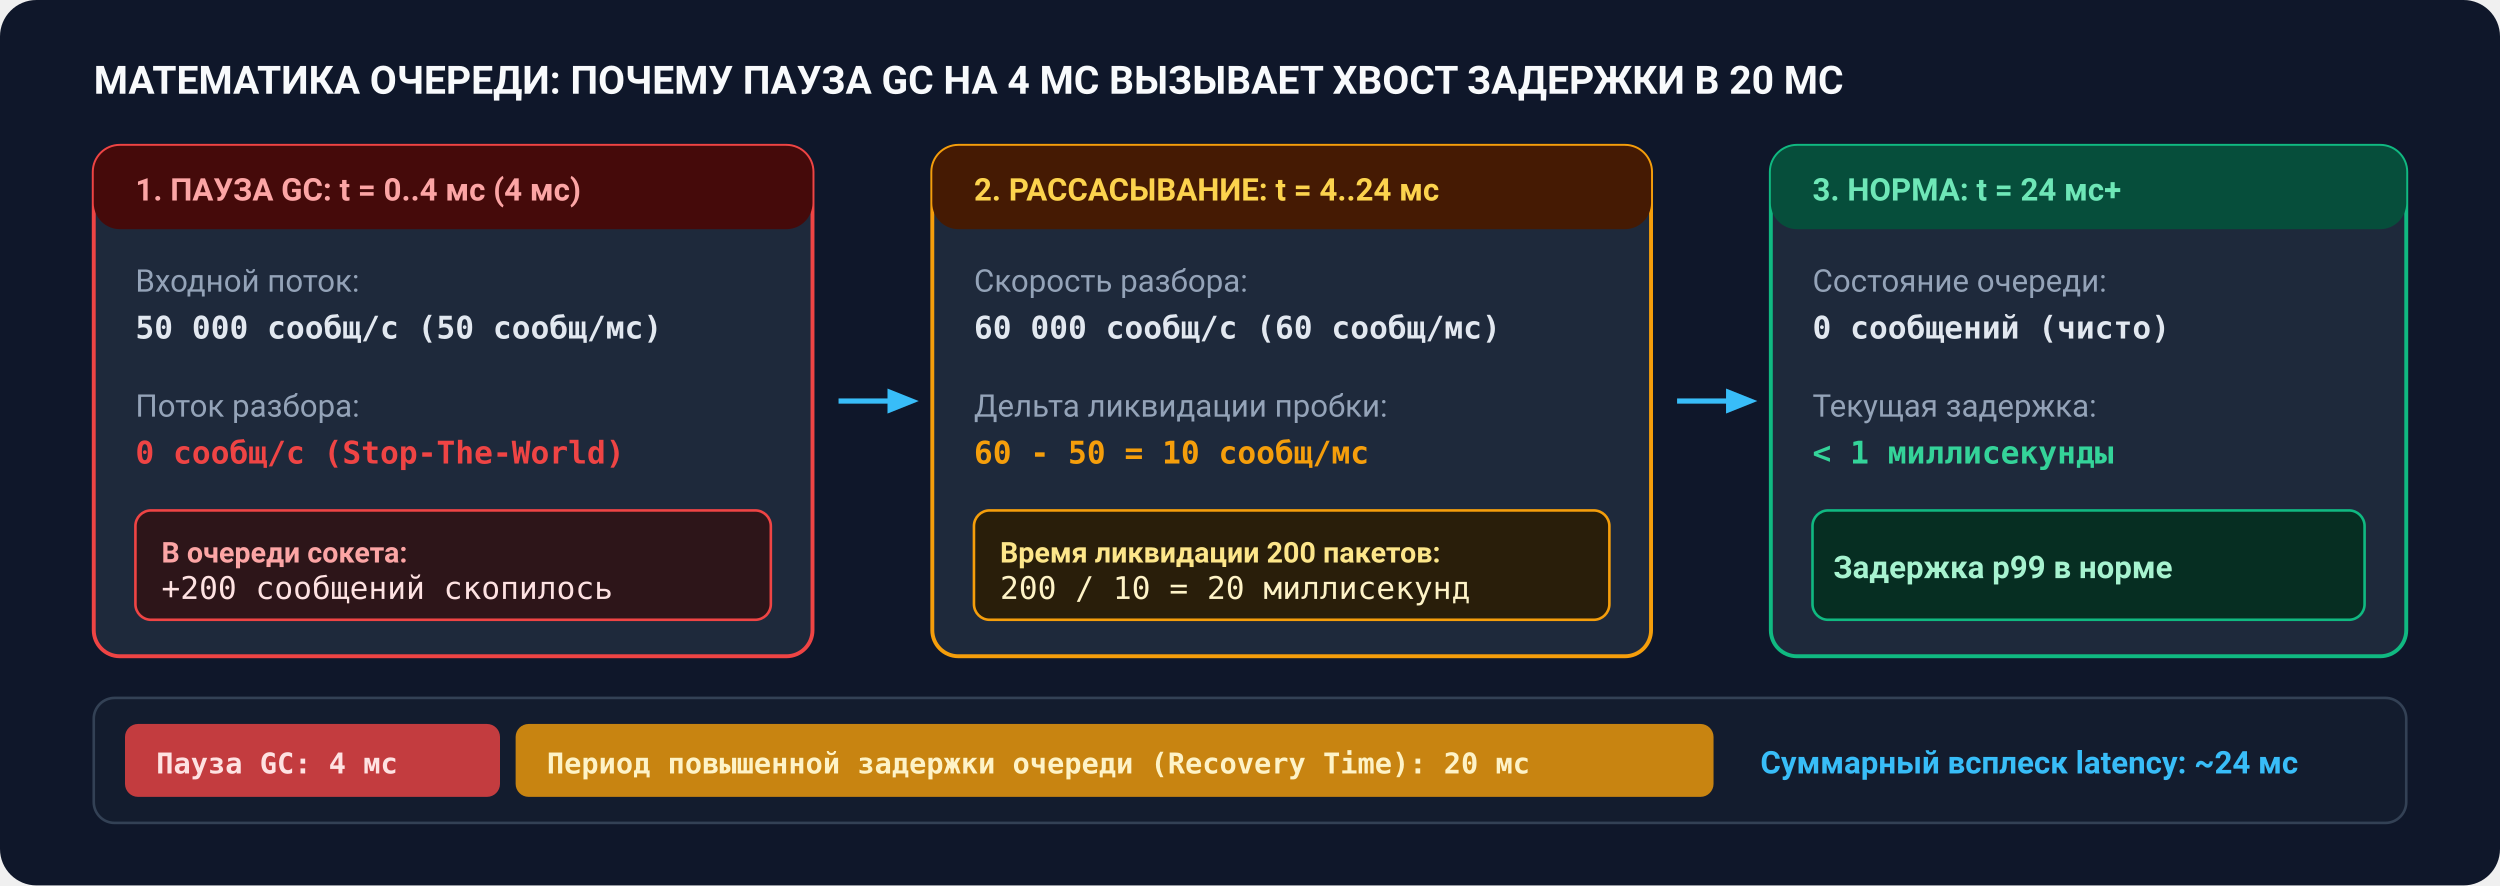
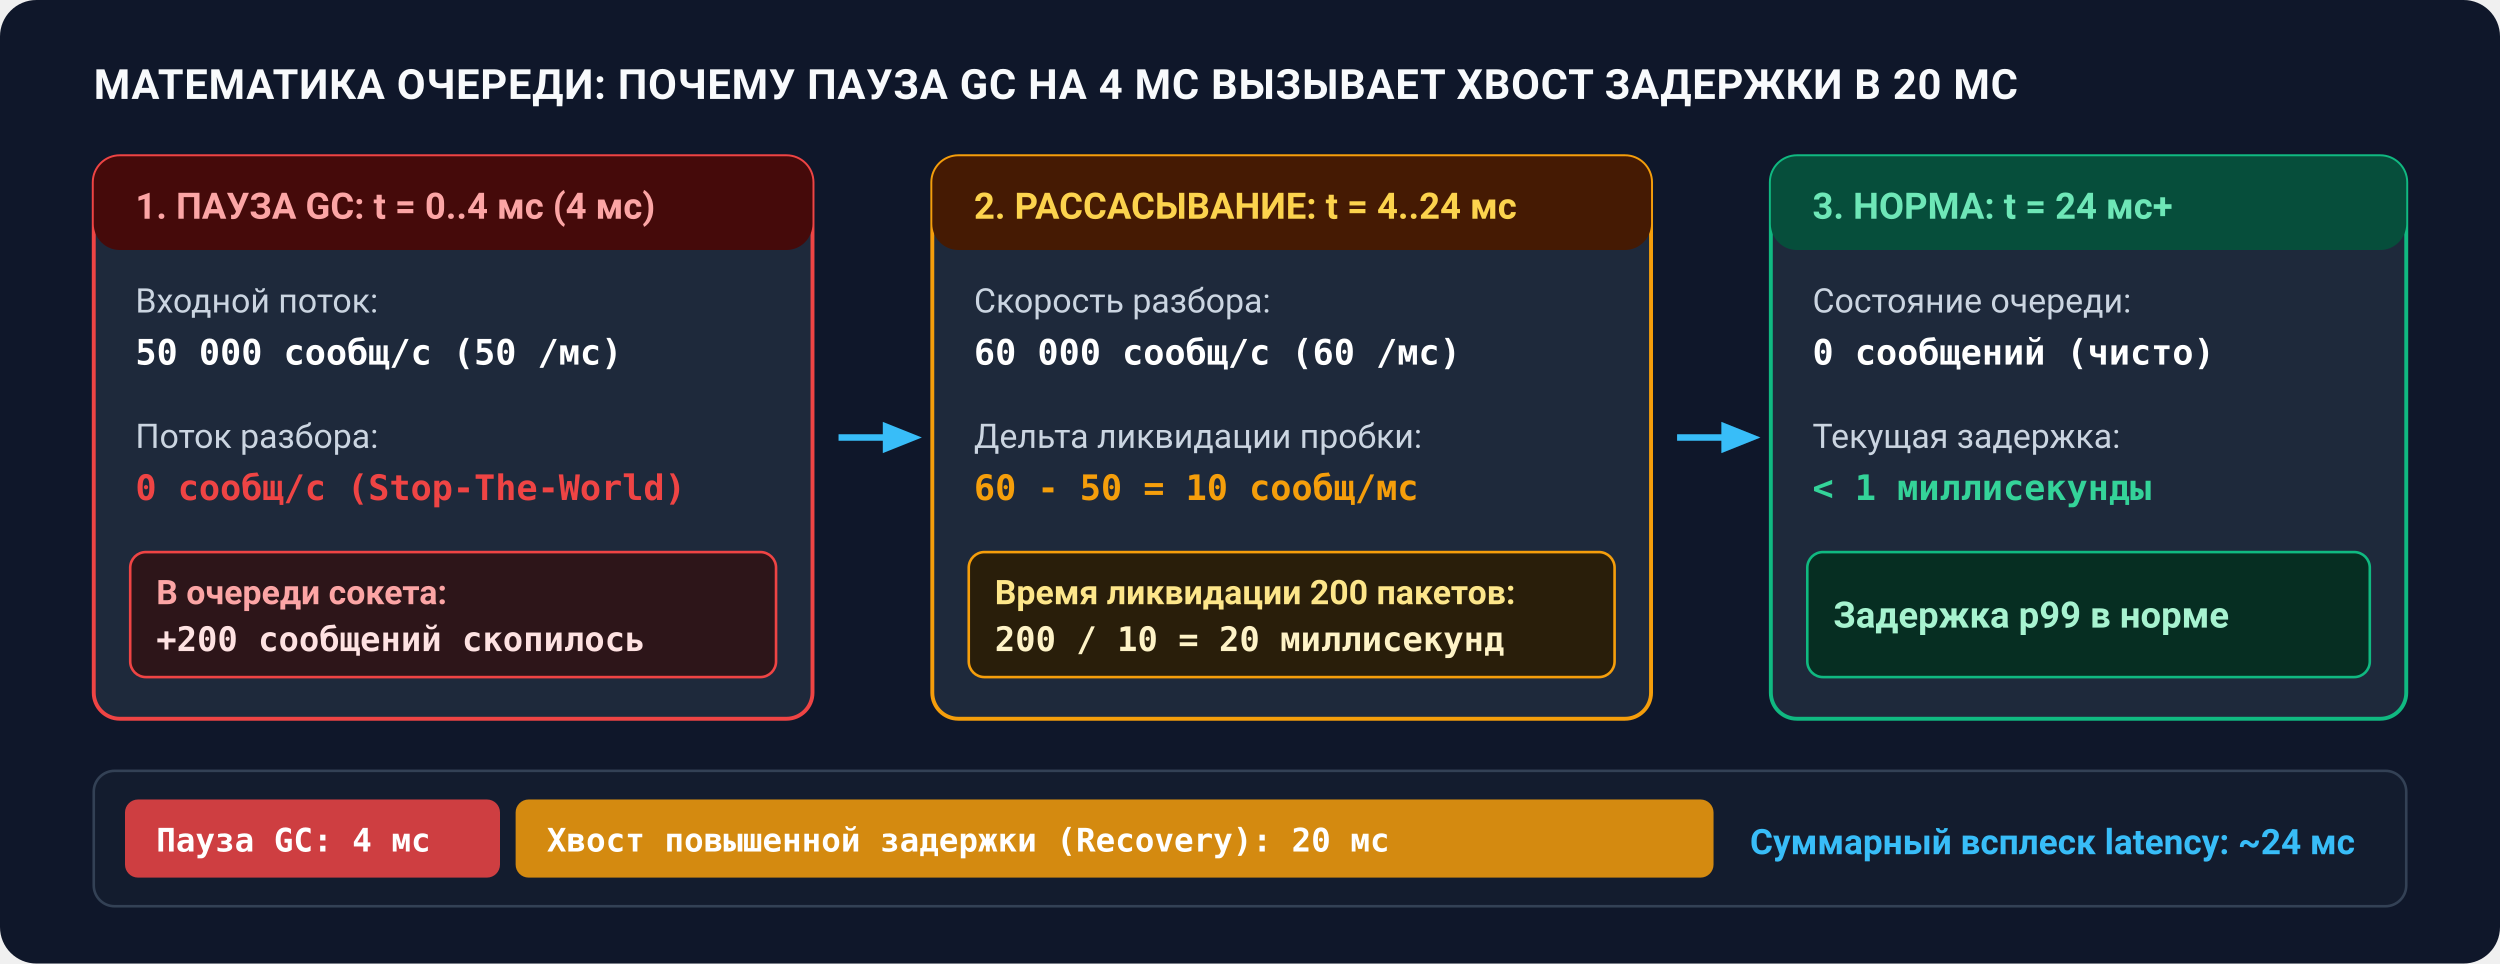
- <svg xmlns="http://www.w3.org/2000/svg" width="960" height="340" viewBox="0 0 960 340" role="img" aria-labelledby="title desc">
+ <svg xmlns="http://www.w3.org/2000/svg" width="960" height="370" viewBox="0 0 960 370" role="img" aria-labelledby="title desc">
  <defs>
    <marker id="arrow" viewBox="0 0 10 10" refX="6" refY="5" markerWidth="6" markerHeight="6" orient="auto-start-reverse">
      <path d="M 0 1 L 10 5 L 0 9 z" fill="#38bdf8" />
    </marker>
  </defs>
-   <rect width="960" height="340" rx="14" fill="#0f172a" />
-   <text x="36" y="36" fill="#f8fafc" font-family="-apple-system, BlinkMacSystemFont, 'Segoe UI', Roboto, sans-serif" font-size="15" font-weight="700">МАТЕМАТИКА ОЧЕРЕДИ: ПОЧЕМУ ПАУЗА GC НА 4 МС ВЫЗЫВАЕТ ХВОСТ ЗАДЕРЖКИ В 20 МС</text>
-   <g transform="translate(36, 56)">
-     <rect width="276" height="196" rx="10" fill="#1e293b" stroke="#ef4444" stroke-width="1.5" />
-     <rect x="0" y="0" width="276" height="32" rx="10" fill="#450a0a" />
-     <text x="16" y="21" fill="#fca5a5" font-family="-apple-system, BlinkMacSystemFont, 'Segoe UI', Roboto, sans-serif" font-size="12" font-weight="700">1. ПАУЗА GC: t = 0..4 мс (4 мс)</text>
-     <text x="16" y="56" fill="#94a3b8" font-family="-apple-system, BlinkMacSystemFont, 'Segoe UI', Roboto, sans-serif" font-size="12">Входной поток:</text>
-     <text x="16" y="74" fill="#e2e8f0" font-family="ui-monospace, monospace" font-size="12" font-weight="700">50 000 сообщ/с (50 сообщ/мс)</text>
-     <text x="16" y="104" fill="#94a3b8" font-family="-apple-system, BlinkMacSystemFont, 'Segoe UI', Roboto, sans-serif" font-size="12">Поток разбора:</text>
-     <text x="16" y="122" fill="#ef4444" font-family="ui-monospace, monospace" font-size="12" font-weight="700">0 сообщ/с (Stop-The-World)</text>
-     <rect x="16" y="140" width="244" height="42" rx="6" fill="#2d1519" stroke="#ef4444" stroke-width="1" />
-     <text x="26" y="160" fill="#fca5a5" font-family="-apple-system, BlinkMacSystemFont, 'Segoe UI', Roboto, sans-serif" font-size="11" font-weight="700">В очереди сокета:</text>
-     <text x="26" y="174" fill="#fee2e2" font-family="ui-monospace, monospace" font-size="12">+200 сообщений скопилось</text>
+   <rect width="960" height="370" rx="14" fill="#0f172a" />
+   <text x="36" y="38" fill="#f8fafc" font-family="-apple-system, BlinkMacSystemFont, 'Segoe UI', Roboto, sans-serif" font-size="16" font-weight="700" letter-spacing="0.3">МАТЕМАТИКА ОЧЕРЕДИ: ПОЧЕМУ ПАУЗА GC НА 4 МС ВЫЗЫВАЕТ ХВОСТ ЗАДЕРЖКИ В 20 МС</text>
+   <g transform="translate(36, 60)">
+     <rect width="276" height="216" rx="10" fill="#1e293b" stroke="#ef4444" stroke-width="1.5" />
+     <rect x="0" y="0" width="276" height="36" rx="10" fill="#450a0a" />
+     <text x="16" y="24" fill="#fca5a5" font-family="-apple-system, BlinkMacSystemFont, 'Segoe UI', Roboto, sans-serif" font-size="14" font-weight="700">1. ПАУЗА GC: t = 0..4 мс (4 мс)</text>
+     <text x="16" y="60" fill="#cbd5e1" font-family="-apple-system, BlinkMacSystemFont, 'Segoe UI', Roboto, sans-serif" font-size="13">Входной поток:</text>
+     <text x="16" y="80" fill="#ffffff" font-family="ui-monospace, monospace" font-size="13.5" font-weight="700">50 000 сообщ/с (50 /мс)</text>
+     <text x="16" y="112" fill="#cbd5e1" font-family="-apple-system, BlinkMacSystemFont, 'Segoe UI', Roboto, sans-serif" font-size="13">Поток разбора:</text>
+     <text x="16" y="132" fill="#ef4444" font-family="ui-monospace, monospace" font-size="13.5" font-weight="700">0 сообщ/с (Stop-The-World)</text>
+     <rect x="14" y="152" width="248" height="48" rx="6" fill="#2d1519" stroke="#ef4444" stroke-width="1" />
+     <text x="24" y="172" fill="#fca5a5" font-family="-apple-system, BlinkMacSystemFont, 'Segoe UI', Roboto, sans-serif" font-size="13" font-weight="700">В очереди сокета:</text>
+     <text x="24" y="190" fill="#fee2e2" font-family="ui-monospace, monospace" font-size="13" font-weight="600">+200 сообщений скопилось</text>
  </g>
-   <path d="M 322 154 L 348 154" stroke="#38bdf8" stroke-width="2" marker-end="url(#arrow)" />
-   <g transform="translate(358, 56)">
-     <rect width="276" height="196" rx="10" fill="#1e293b" stroke="#f59e0b" stroke-width="1.5" />
-     <rect x="0" y="0" width="276" height="32" rx="10" fill="#451a03" />
-     <text x="16" y="21" fill="#fcd34d" font-family="-apple-system, BlinkMacSystemFont, 'Segoe UI', Roboto, sans-serif" font-size="12" font-weight="700">2. РАССАСЫВАНИЕ: t = 4..24 мс</text>
-     <text x="16" y="56" fill="#94a3b8" font-family="-apple-system, BlinkMacSystemFont, 'Segoe UI', Roboto, sans-serif" font-size="12">Скорость разбора:</text>
-     <text x="16" y="74" fill="#e2e8f0" font-family="ui-monospace, monospace" font-size="12" font-weight="700">60 000 сообщ/с (60 сообщ/мс)</text>
-     <text x="16" y="104" fill="#94a3b8" font-family="-apple-system, BlinkMacSystemFont, 'Segoe UI', Roboto, sans-serif" font-size="12">Дельта ликвидации пробки:</text>
-     <text x="16" y="122" fill="#f59e0b" font-family="ui-monospace, monospace" font-size="12" font-weight="700">60 - 50 = 10 сообщ/мс</text>
-     <rect x="16" y="140" width="244" height="42" rx="6" fill="#291e0a" stroke="#f59e0b" stroke-width="1" />
-     <text x="26" y="160" fill="#fde68a" font-family="-apple-system, BlinkMacSystemFont, 'Segoe UI', Roboto, sans-serif" font-size="11" font-weight="700">Время ликвидации 200 пакетов:</text>
-     <text x="26" y="174" fill="#fef3c7" font-family="ui-monospace, monospace" font-size="12">200 / 10 = 20 миллисекунд</text>
+   <path d="M 322 168 L 348 168" stroke="#38bdf8" stroke-width="2.5" marker-end="url(#arrow)" />
+   <g transform="translate(358, 60)">
+     <rect width="276" height="216" rx="10" fill="#1e293b" stroke="#f59e0b" stroke-width="1.5" />
+     <rect x="0" y="0" width="276" height="36" rx="10" fill="#451a03" />
+     <text x="16" y="24" fill="#fcd34d" font-family="-apple-system, BlinkMacSystemFont, 'Segoe UI', Roboto, sans-serif" font-size="14" font-weight="700">2. РАССАСЫВАНИЕ: t = 4..24 мс</text>
+     <text x="16" y="60" fill="#cbd5e1" font-family="-apple-system, BlinkMacSystemFont, 'Segoe UI', Roboto, sans-serif" font-size="13">Скорость разбора:</text>
+     <text x="16" y="80" fill="#ffffff" font-family="ui-monospace, monospace" font-size="13.5" font-weight="700">60 000 сообщ/с (60 /мс)</text>
+     <text x="16" y="112" fill="#cbd5e1" font-family="-apple-system, BlinkMacSystemFont, 'Segoe UI', Roboto, sans-serif" font-size="13">Дельта ликвидации пробки:</text>
+     <text x="16" y="132" fill="#f59e0b" font-family="ui-monospace, monospace" font-size="13.5" font-weight="700">60 - 50 = 10 сообщ/мс</text>
+     <rect x="14" y="152" width="248" height="48" rx="6" fill="#291e0a" stroke="#f59e0b" stroke-width="1" />
+     <text x="24" y="172" fill="#fde68a" font-family="-apple-system, BlinkMacSystemFont, 'Segoe UI', Roboto, sans-serif" font-size="13" font-weight="700">Время ликвидации 200 пакетов:</text>
+     <text x="24" y="190" fill="#fef3c7" font-family="ui-monospace, monospace" font-size="13" font-weight="600">200 / 10 = 20 миллисекунд</text>
  </g>
-   <path d="M 644 154 L 670 154" stroke="#38bdf8" stroke-width="2" marker-end="url(#arrow)" />
-   <g transform="translate(680, 56)">
-     <rect width="244" height="196" rx="10" fill="#1e293b" stroke="#10b981" stroke-width="1.5" />
-     <rect x="0" y="0" width="244" height="32" rx="10" fill="#064e3b" />
-     <text x="16" y="21" fill="#6ee7b7" font-family="-apple-system, BlinkMacSystemFont, 'Segoe UI', Roboto, sans-serif" font-size="12" font-weight="700">3. НОРМА: t = 24 мс+</text>
-     <text x="16" y="56" fill="#94a3b8" font-family="-apple-system, BlinkMacSystemFont, 'Segoe UI', Roboto, sans-serif" font-size="12">Состояние очереди:</text>
-     <text x="16" y="74" fill="#e2e8f0" font-family="ui-monospace, monospace" font-size="12" font-weight="700">0 сообщений (чисто)</text>
-     <text x="16" y="104" fill="#94a3b8" font-family="-apple-system, BlinkMacSystemFont, 'Segoe UI', Roboto, sans-serif" font-size="12">Текущая задержка:</text>
-     <text x="16" y="122" fill="#34d399" font-family="ui-monospace, monospace" font-size="12" font-weight="700">&lt; 1 миллисекунды</text>
-     <rect x="16" y="140" width="212" height="42" rx="6" fill="#062e22" stroke="#10b981" stroke-width="1" />
-     <text x="24" y="166" fill="#a7f3d0" font-family="-apple-system, BlinkMacSystemFont, 'Segoe UI', Roboto, sans-serif" font-size="12" font-weight="700">Задержка p99 в норме</text>
+   <path d="M 644 168 L 670 168" stroke="#38bdf8" stroke-width="2.5" marker-end="url(#arrow)" />
+   <g transform="translate(680, 60)">
+     <rect width="244" height="216" rx="10" fill="#1e293b" stroke="#10b981" stroke-width="1.5" />
+     <rect x="0" y="0" width="244" height="36" rx="10" fill="#064e3b" />
+     <text x="16" y="24" fill="#6ee7b7" font-family="-apple-system, BlinkMacSystemFont, 'Segoe UI', Roboto, sans-serif" font-size="14" font-weight="700">3. НОРМА: t = 24 мс+</text>
+     <text x="16" y="60" fill="#cbd5e1" font-family="-apple-system, BlinkMacSystemFont, 'Segoe UI', Roboto, sans-serif" font-size="13">Состояние очереди:</text>
+     <text x="16" y="80" fill="#ffffff" font-family="ui-monospace, monospace" font-size="13.5" font-weight="700">0 сообщений (чисто)</text>
+     <text x="16" y="112" fill="#cbd5e1" font-family="-apple-system, BlinkMacSystemFont, 'Segoe UI', Roboto, sans-serif" font-size="13">Текущая задержка:</text>
+     <text x="16" y="132" fill="#34d399" font-family="ui-monospace, monospace" font-size="13.5" font-weight="700">&lt; 1 миллисекунды</text>
+     <rect x="14" y="152" width="216" height="48" rx="6" fill="#062e22" stroke="#10b981" stroke-width="1" />
+     <text x="24" y="181" fill="#a7f3d0" font-family="-apple-system, BlinkMacSystemFont, 'Segoe UI', Roboto, sans-serif" font-size="14" font-weight="700">Задержка p99 в норме</text>
  </g>
-   <g transform="translate(36, 268)">
-     <rect width="888" height="48" rx="8" fill="#131c2e" stroke="#334155" stroke-width="1" />
-     <rect x="12" y="10" width="144" height="28" rx="5" fill="#ef4444" fill-opacity="0.8" />
-     <text x="24" y="29" fill="#fee2e2" font-family="ui-monospace, monospace" font-size="11" font-weight="700">Пауза GC: 4 мс</text>
-     <rect x="162" y="10" width="460" height="28" rx="5" fill="#f59e0b" fill-opacity="0.8" />
-     <text x="174" y="29" fill="#fef3c7" font-family="ui-monospace, monospace" font-size="11" font-weight="700">Период повышенной задержки очереди (Recovery Time): 20 мс</text>
-     <text x="640" y="29" fill="#38bdf8" font-family="-apple-system, BlinkMacSystemFont, 'Segoe UI', Roboto, sans-serif" font-size="12" font-weight="700">Суммарный всплеск latency: ~24 мс</text>
+   <g transform="translate(36, 296)">
+     <rect width="888" height="52" rx="8" fill="#131c2e" stroke="#334155" stroke-width="1" />
+     <rect x="12" y="11" width="144" height="30" rx="5" fill="#ef4444" fill-opacity="0.85" />
+     <text x="24" y="31" fill="#ffffff" font-family="ui-monospace, monospace" font-size="12.5" font-weight="700">Пауза GC: 4 мс</text>
+     <rect x="162" y="11" width="460" height="30" rx="5" fill="#f59e0b" fill-opacity="0.85" />
+     <text x="174" y="31" fill="#ffffff" font-family="ui-monospace, monospace" font-size="12.5" font-weight="700">Хвост повышенной задержки (Recovery): 20 мс</text>
+     <text x="636" y="32" fill="#38bdf8" font-family="-apple-system, BlinkMacSystemFont, 'Segoe UI', Roboto, sans-serif" font-size="13.5" font-weight="700">Суммарный всплеск latency: ~24 мс</text>
  </g>
</svg>
